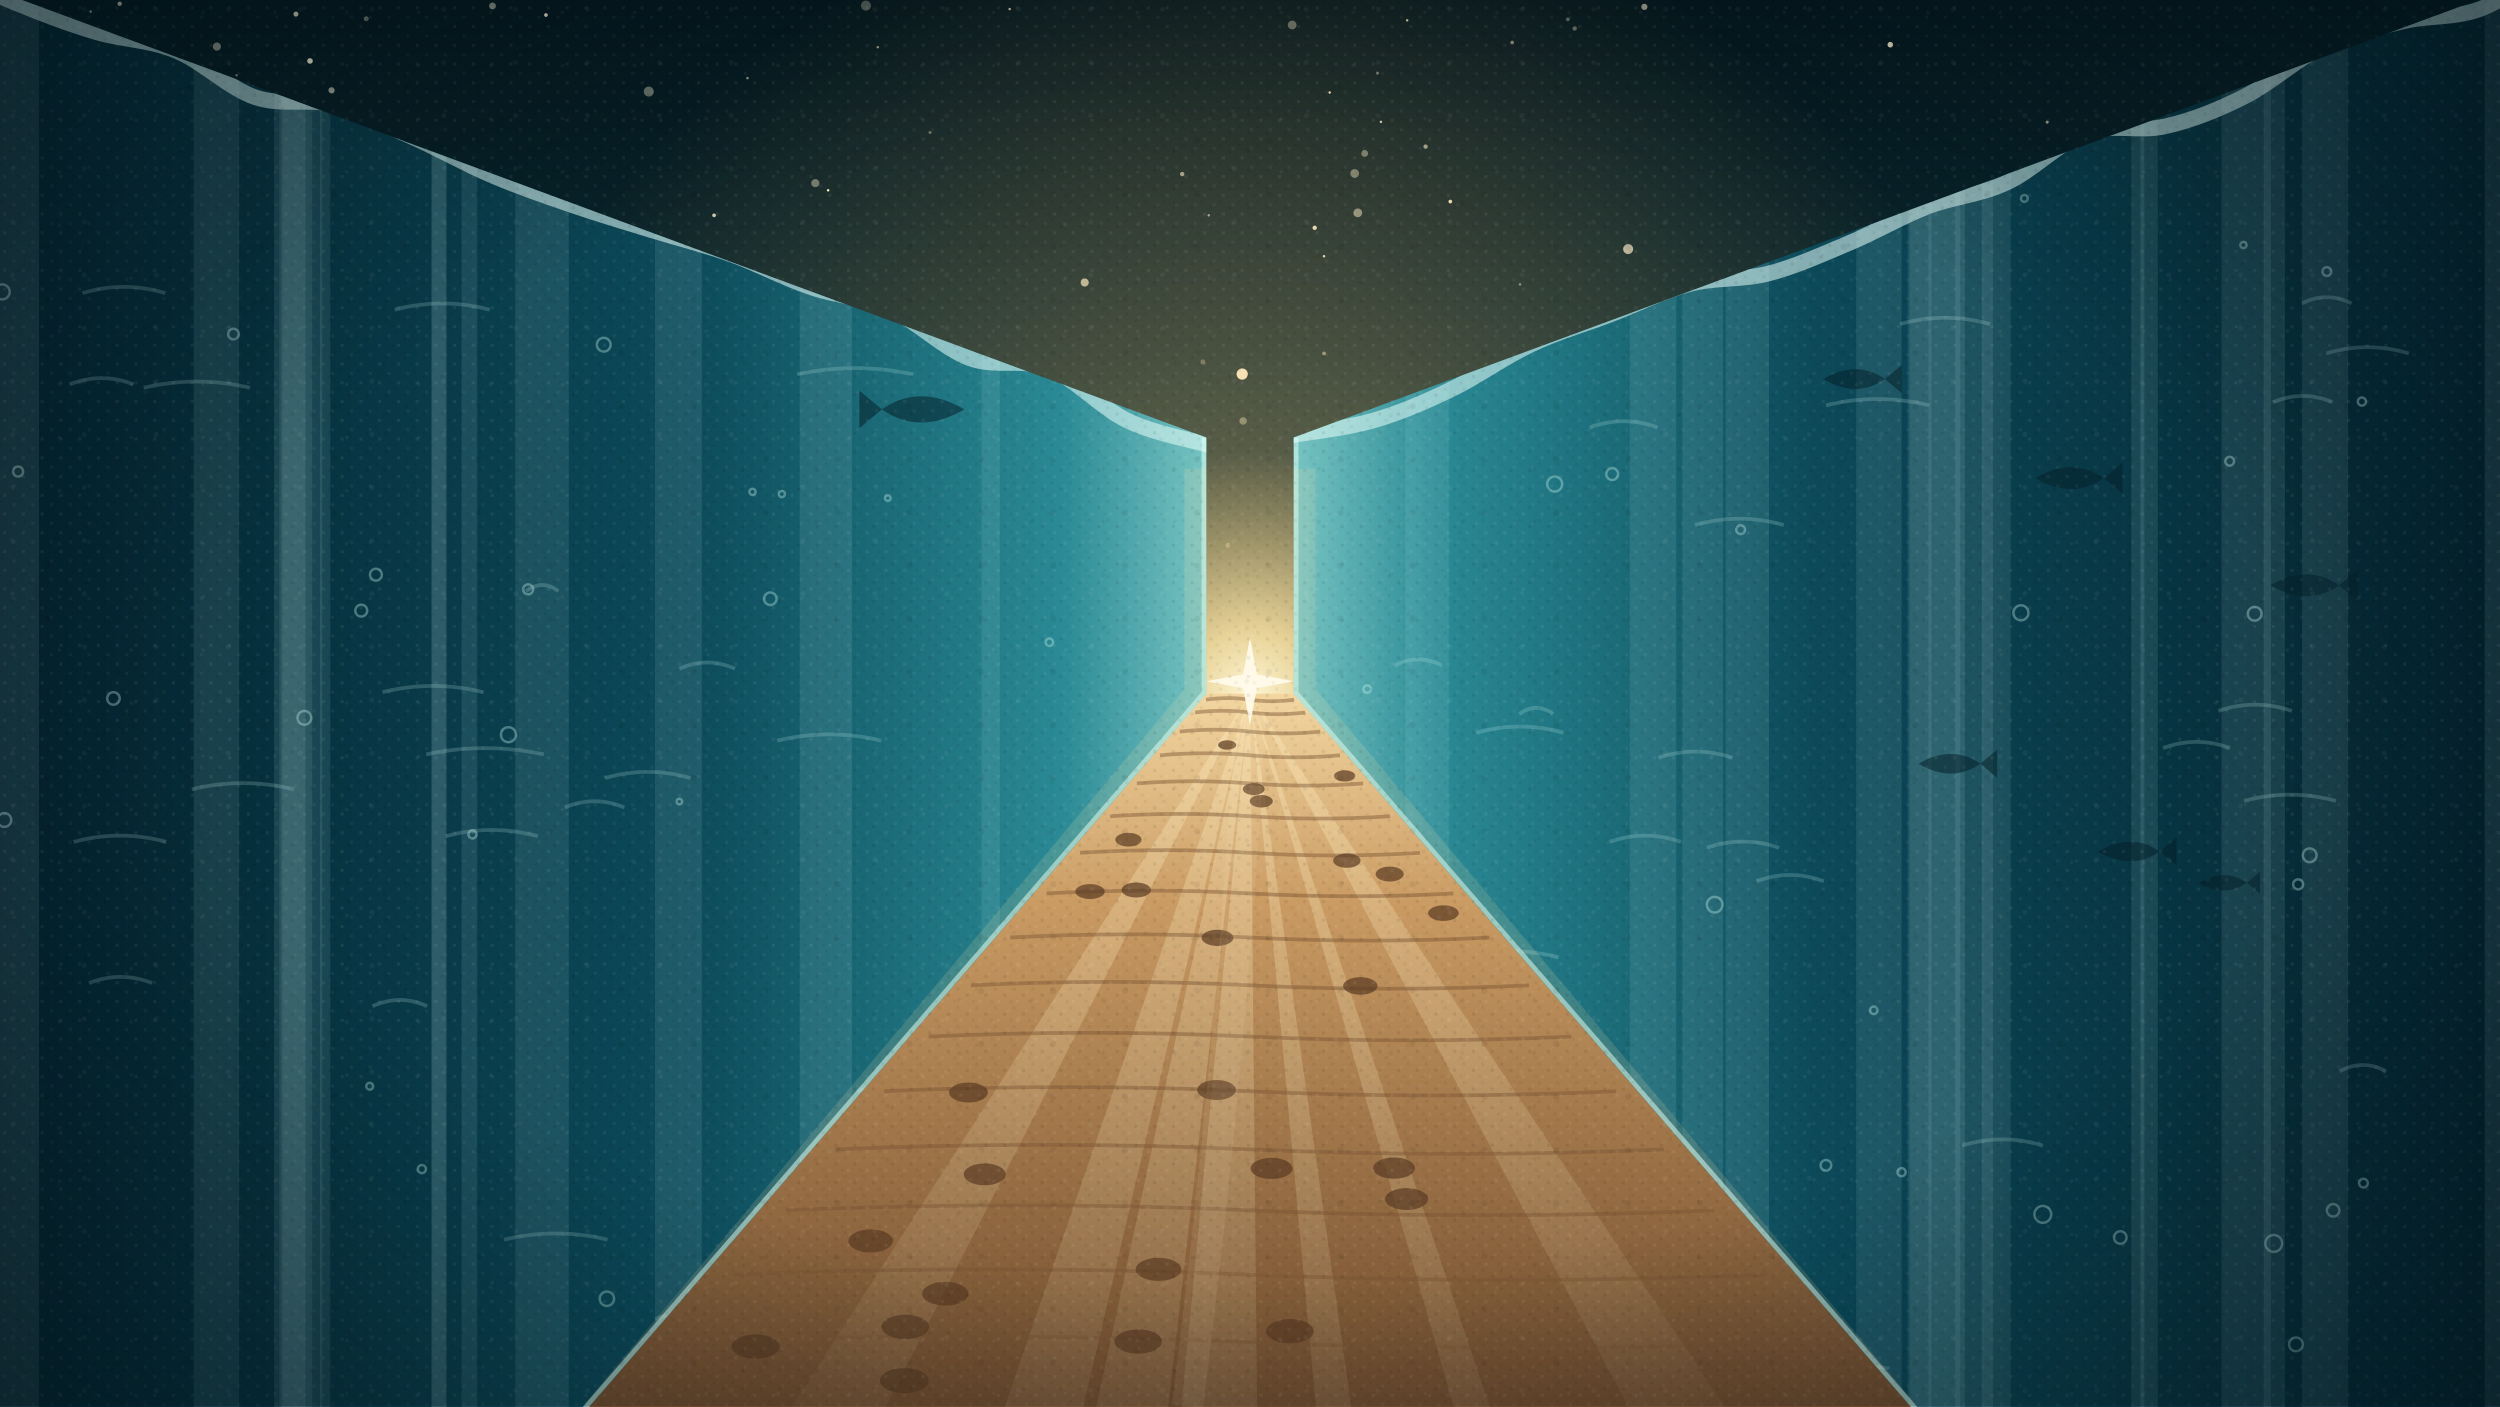
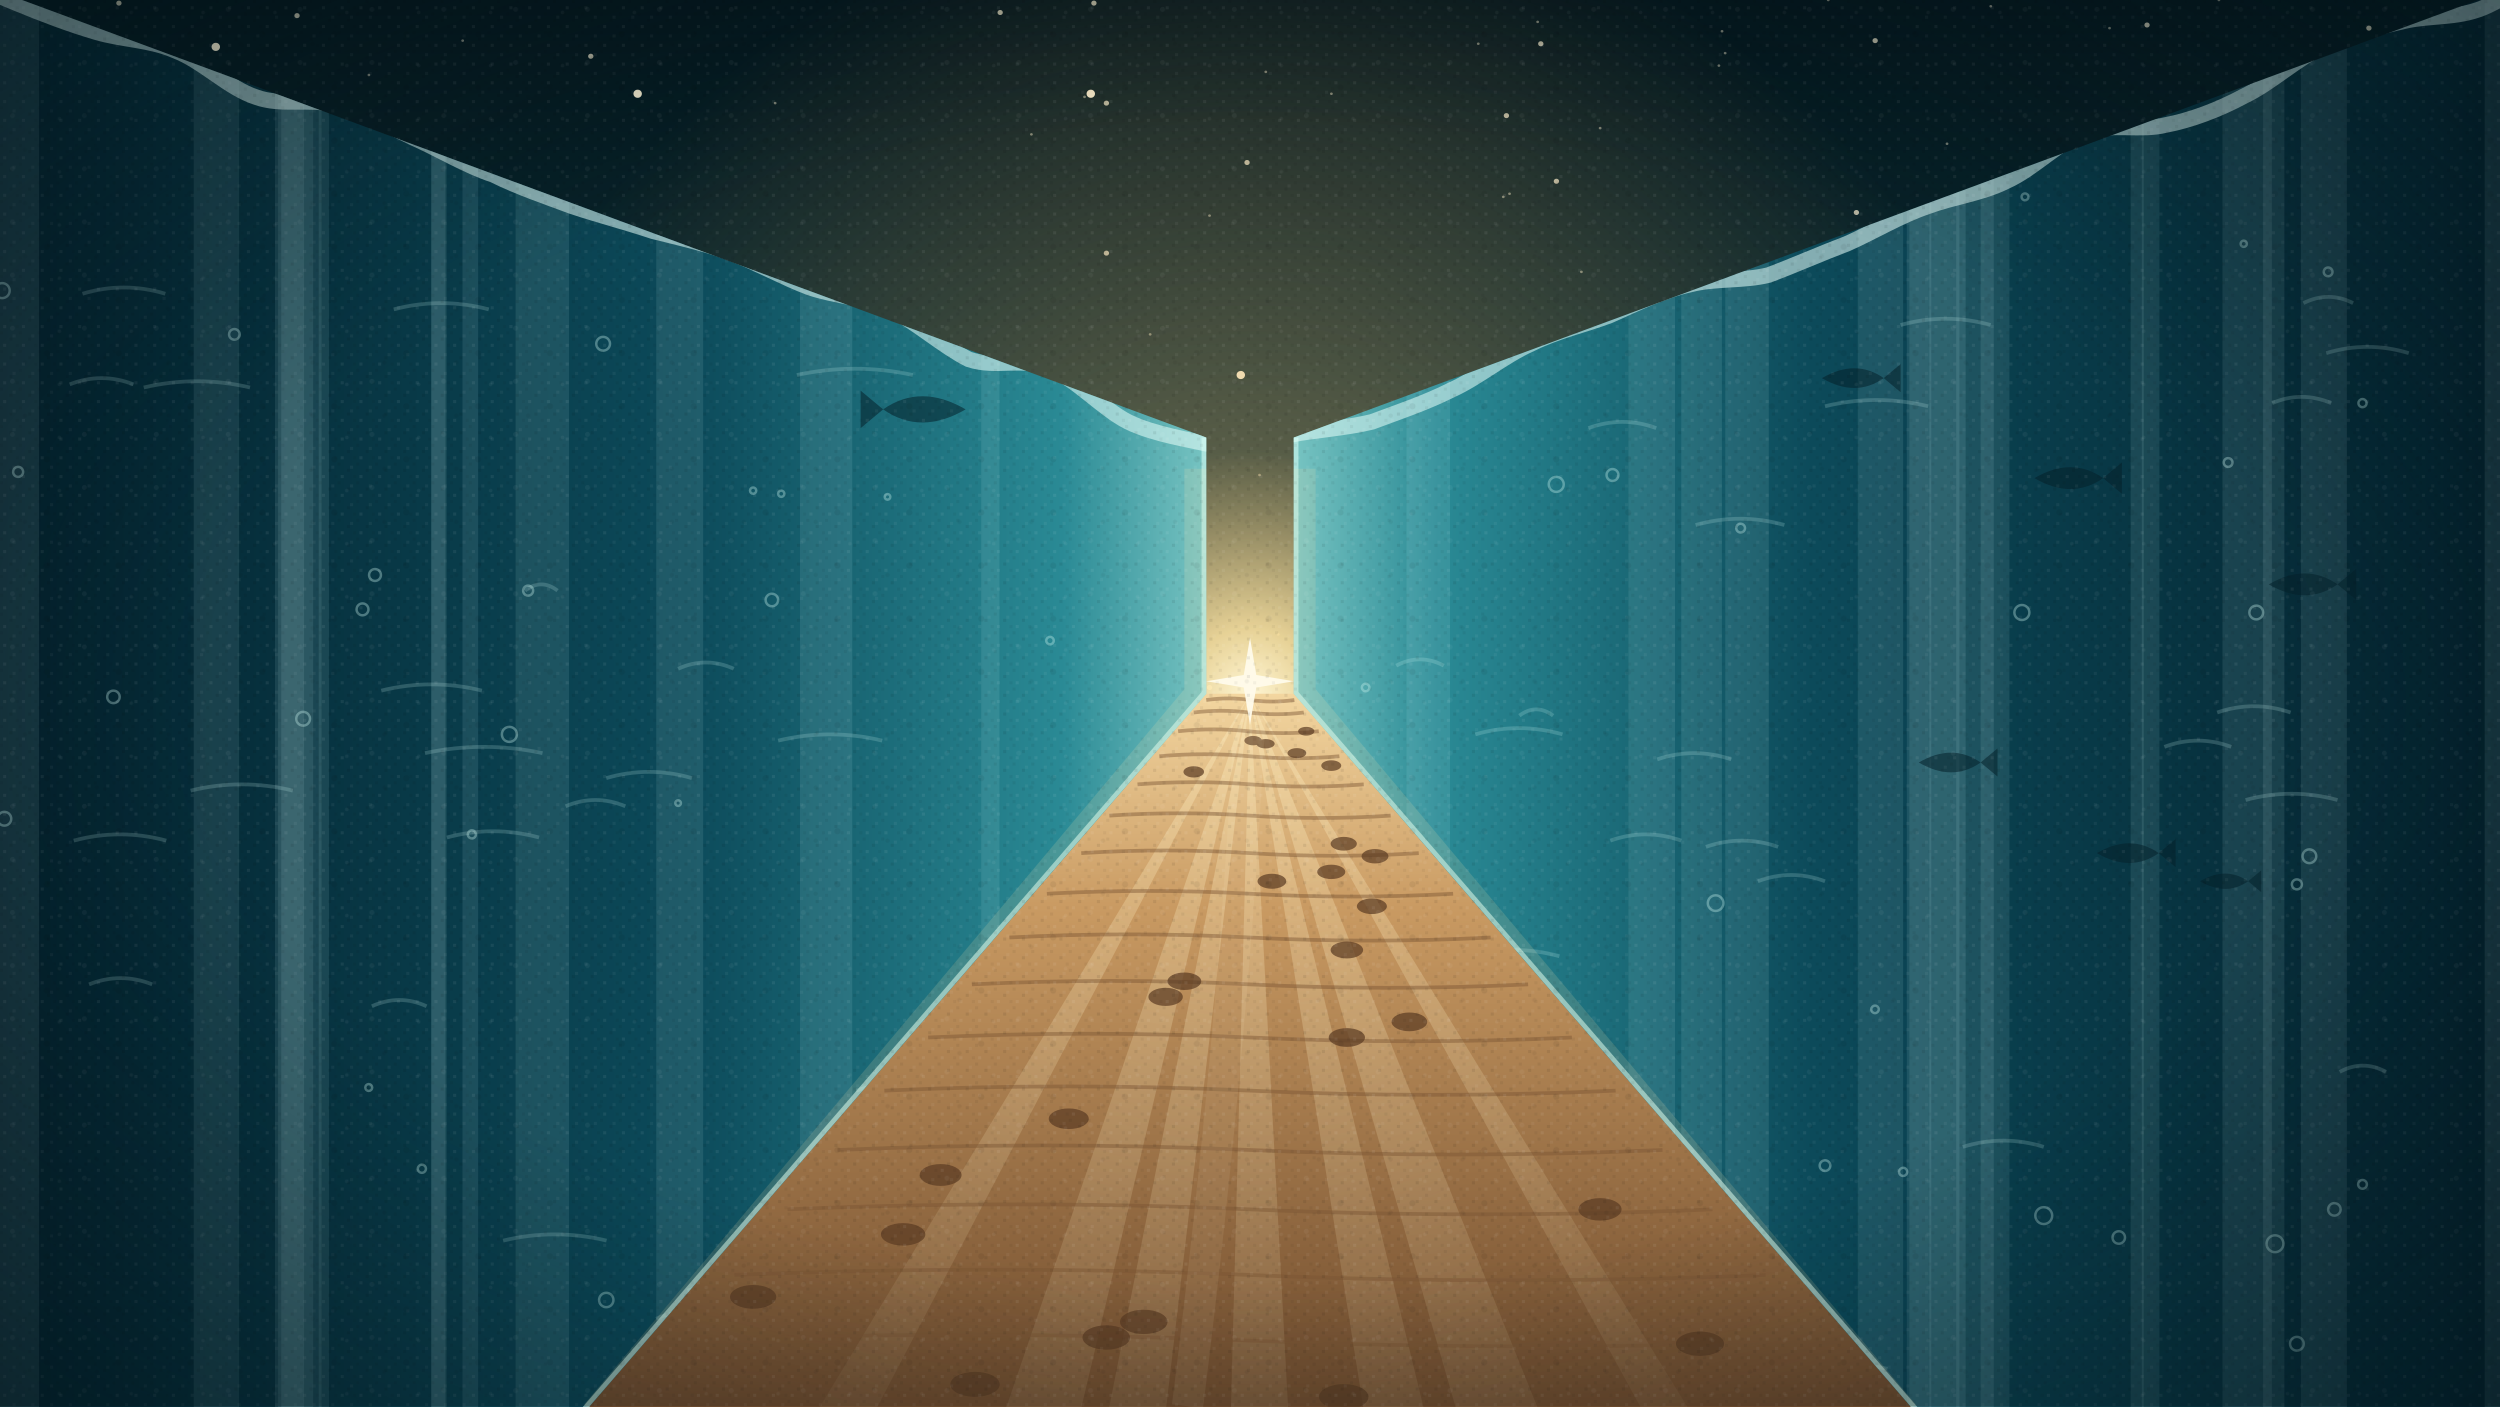
<svg xmlns="http://www.w3.org/2000/svg" viewBox="0 0 800 450" role="img">
  <defs>
    <linearGradient id="pt0" x1="0" y1="0" x2="0" y2="1">
      <stop offset="0" stop-color="#04161c" />
      <stop offset="0.5" stop-color="#0e3a42" />
      <stop offset="1" stop-color="#2d6a6a" />
    </linearGradient>
    <radialGradient id="pt1" gradientUnits="userSpaceOnUse" cx="400" cy="222" r="260">
      <stop offset="0" stop-color="#fff6d4" stop-opacity="1" />
      <stop offset="0.08" stop-color="#ffe3a0" stop-opacity="0.9" />
      <stop offset="0.3" stop-color="#e6b66a" stop-opacity="0.35" />
      <stop offset="1" stop-color="#e6b66a" stop-opacity="0" />
    </radialGradient>
    <linearGradient id="pt2" gradientUnits="userSpaceOnUse" x1="0" y1="222" x2="0" y2="450">
      <stop offset="0" stop-color="#f3d6a0" />
      <stop offset="0.3" stop-color="#c99a62" />
      <stop offset="1" stop-color="#6e4a2c" />
    </linearGradient>
    <radialGradient id="pt3" gradientUnits="userSpaceOnUse" cx="400" cy="222" r="300">
      <stop offset="0" stop-color="#fff1c4" stop-opacity="0.35" />
      <stop offset="1" stop-color="#fff1c4" stop-opacity="0" />
    </radialGradient>
    <linearGradient id="pt4" gradientUnits="userSpaceOnUse" x1="0" y1="0" x2="400" y2="0">
      <stop offset="0" stop-color="#03202b" />
      <stop offset="0.55" stop-color="#0c4a5a" />
      <stop offset="0.85" stop-color="#2a8a95" />
      <stop offset="1" stop-color="#8fd6d0" />
    </linearGradient>
    <clipPath id="pt5">
      <path d="M-20 -10L386 140L386 222L180 460L-20 460Z" />
    </clipPath>
    <radialGradient id="pt6" cx="0.5" cy="0.5" r="0.75">
      <stop offset="0.55" stop-color="#03141a" stop-opacity="0" />
      <stop offset="1" stop-color="#03141a" stop-opacity="0.55" />
    </radialGradient>
    <pattern id="pt-gr1" width="6" height="6" patternUnits="userSpaceOnUse">
      <rect x="1" y="2" width="1" height="1" fill="#fff" opacity=".06" />
      <rect x="4" y="5" width="1" height="1" fill="#fff" opacity=".045" />
      <rect x="3" y="0" width="1" height="1" fill="#000" opacity=".07" />
      <rect x="0" y="4" width="1" height="1" fill="#000" opacity=".05" />
      <rect x="5" y="2" width="1" height="1" fill="#000" opacity=".04" />
    </pattern>
    <pattern id="pt-gr2" width="23" height="17" patternUnits="userSpaceOnUse">
      <circle cx="4" cy="3" r=".8" fill="#fff" opacity=".05" />
      <circle cx="15" cy="11" r="1" fill="#000" opacity=".06" />
      <circle cx="19" cy="4" r=".6" fill="#fff" opacity=".05" />
      <circle cx="8" cy="14" r=".7" fill="#000" opacity=".05" />
    </pattern>
  </defs>
  <rect width="800" height="450" fill="url(#pt0)" />
-   <g fill="#fff4d6">
-     <circle cx="0.4" cy="1.2" r="0.5" opacity="0.6" />
-     <circle cx="285.2" cy="180.9" r="0.6" opacity="0.3" />
-     <circle cx="314.9" cy="129.4" r="0.5" opacity="0.5" />
-     <circle cx="249.4" cy="201.8" r="0.6" opacity="0.4" />
-     <circle cx="373.3" cy="187.8" r="1.4" opacity="0.7" />
-     <circle cx="114.1" cy="110.1" r="0.9" opacity="0.8" />
-     <circle cx="423.7" cy="82" r="0.4" opacity="0.9" />
-     <circle cx="17.8" cy="105.3" r="0.4" opacity="0.5" />
-     <circle cx="55.5" cy="200.4" r="0.5" opacity="0.8" />
-     <circle cx="347.1" cy="90.4" r="1.3" opacity="0.7" />
-     <circle cx="604.9" cy="14.3" r="0.9" opacity="0.9" />
-     <circle cx="125.6" cy="127.6" r="0.9" opacity="0.8" />
-     <circle cx="147.1" cy="154.2" r="0.7" opacity="0.4" />
-     <circle cx="106.1" cy="28.9" r="1" opacity="0.6" />
-     <circle cx="434.5" cy="68.1" r="1.4" opacity="0.5" />
-     <circle cx="265" cy="60.9" r="0.4" opacity="1" />
-     <circle cx="397.5" cy="119.7" r="1.8" opacity="1" />
-     <circle cx="321.7" cy="192.7" r="0.7" opacity="0.4" />
-     <circle cx="179.9" cy="129.7" r="0.5" opacity="0.3" />
-     <circle cx="483.9" cy="13.6" r="0.6" opacity="0.5" />
-     <circle cx="620.4" cy="93.6" r="1" opacity="0.6" />
-     <circle cx="696.8" cy="203.8" r="0.4" opacity="0.6" />
-     <circle cx="221.6" cy="119.3" r="0.8" opacity="0.4" />
-     <circle cx="291.5" cy="145.9" r="1.2" opacity="1" />
-     <circle cx="440.3" cy="147" r="0.4" opacity="0.7" />
-     <circle cx="239.2" cy="25" r="0.4" opacity="0.6" />
-     <circle cx="85.1" cy="154.1" r="0.5" opacity="0.7" />
-     <circle cx="521" cy="79.7" r="1.6" opacity="0.7" />
-     <circle cx="797.3" cy="37" r="0.4" opacity="1" />
-     <circle cx="747.8" cy="120.6" r="0.6" opacity="0.9" />
-     <circle cx="244.7" cy="114.4" r="0.5" opacity="0.6" />
-     <circle cx="308.3" cy="141.5" r="1.4" opacity="1" />
-     <circle cx="94.7" cy="4.5" r="0.8" opacity="0.8" />
-     <circle cx="1.7" cy="0.7" r="1.1" opacity="0.3" />
-     <circle cx="2" cy="1.2" r="1.2" opacity="0.5" />
-     <circle cx="228.5" cy="68.9" r="0.6" opacity="0.8" />
-     <circle cx="256.8" cy="105.2" r="0.8" opacity="0.8" />
-     <circle cx="104.1" cy="73.1" r="0.5" opacity="0.7" />
-     <circle cx="597.6" cy="179.1" r="1.2" opacity="0.4" />
-     <circle cx="157.6" cy="1.9" r="1.1" opacity="0.5" />
-     <circle cx="22.3" cy="170.8" r="0.4" opacity="0.9" />
-     <circle cx="518.6" cy="156.2" r="0.5" opacity="0.5" />
-     <circle cx="143.8" cy="76.6" r="1" opacity="0.3" />
-     <circle cx="523.3" cy="173.5" r="0.4" opacity="0.4" />
-     <circle cx="38.3" cy="1.2" r="0.7" opacity="0.7" />
-     <circle cx="660.4" cy="141.2" r="0.5" opacity="0.9" />
-     <circle cx="655.1" cy="39.1" r="0.5" opacity="0.6" />
-     <circle cx="280.9" cy="15.1" r="0.4" opacity="0.6" />
-     <circle cx="617.4" cy="167.6" r="0.5" opacity="0.5" />
-     <circle cx="722.1" cy="203.6" r="0.6" opacity="0.7" />
-     <circle cx="29" cy="3.7" r="0.4" opacity="0.6" />
-     <circle cx="384.9" cy="115.8" r="0.8" opacity="0.3" />
-     <circle cx="195.3" cy="95.6" r="1.5" opacity="0.7" />
-     <circle cx="323.1" cy="2.9" r="0.4" opacity="0.8" />
-     <circle cx="65.4" cy="161" r="0.8" opacity="0.5" />
-     <circle cx="260.9" cy="58.6" r="1.3" opacity="0.4" />
-     <circle cx="665.6" cy="130.9" r="1.4" opacity="0.9" />
-     <circle cx="2.6" cy="45.4" r="0.6" opacity="0.9" />
-     <circle cx="423.7" cy="113.1" r="0.6" opacity="0.5" />
-     <circle cx="159.9" cy="57.6" r="0.8" opacity="0.6" />
-     <circle cx="376.6" cy="198.6" r="1.2" opacity="0.6" />
-     <circle cx="393" cy="174.5" r="0.8" opacity="0.4" />
-     <circle cx="413.5" cy="8" r="1.4" opacity="0.4" />
-     <circle cx="705.9" cy="140.5" r="1.1" opacity="0.6" />
-     <circle cx="487.4" cy="209.9" r="0.4" opacity="0.5" />
-     <circle cx="193.2" cy="206.3" r="1.1" opacity="0.5" />
-     <circle cx="631.5" cy="103.6" r="0.7" opacity="0.3" />
-     <circle cx="526.2" cy="2.2" r="1" opacity="0.6" />
-     <circle cx="783.1" cy="31.7" r="0.6" opacity="1" />
-     <circle cx="503.9" cy="9.1" r="0.7" opacity="0.4" />
-     <circle cx="436.7" cy="49.1" r="1.1" opacity="0.4" />
-     <circle cx="139.2" cy="182.8" r="0.4" opacity="0.9" />
-     <circle cx="466.8" cy="193.4" r="0.6" opacity="0.5" />
-     <circle cx="791" cy="34" r="0.4" opacity="0.6" />
-     <circle cx="268.4" cy="161.2" r="0.8" opacity="0.9" />
-     <circle cx="99.2" cy="19.5" r="0.9" opacity="0.9" />
-     <circle cx="386.8" cy="68.9" r="0.4" opacity="0.6" />
-     <circle cx="207.6" cy="29.3" r="1.6" opacity="0.4" />
-     <circle cx="610" cy="94.6" r="0.7" opacity="0.8" />
-     <circle cx="501.7" cy="6.2" r="0.6" opacity="0.4" />
-     <circle cx="425.5" cy="29.6" r="0.4" opacity="0.9" />
-     <circle cx="78.1" cy="153.1" r="1.2" opacity="0.9" />
-     <circle cx="456.2" cy="46.9" r="0.7" opacity="0.6" />
-     <circle cx="297.6" cy="42.4" r="0.5" opacity="0.4" />
-     <circle cx="69.4" cy="14.9" r="1.3" opacity="0.5" />
-     <circle cx="135.2" cy="70.3" r="0.9" opacity="0.5" />
-     <circle cx="440.8" cy="23.4" r="0.5" opacity="0.4" />
-     <circle cx="80.9" cy="27.7" r="0.4" opacity="0.9" />
-     <circle cx="117.2" cy="6" r="0.8" opacity="0.4" />
-     <circle cx="378.3" cy="55.7" r="0.7" opacity="0.6" />
-     <circle cx="51.4" cy="128.7" r="0.6" opacity="0.8" />
-     <circle cx="99.4" cy="67.4" r="0.8" opacity="0.9" />
-     <circle cx="476.7" cy="153.4" r="0.9" opacity="0.6" />
-     <circle cx="450.3" cy="6.5" r="0.4" opacity="0.8" />
-     <circle cx="747.4" cy="53.8" r="0.8" opacity="0.7" />
-     <circle cx="277.1" cy="1.8" r="1.6" opacity="0.3" />
-     <circle cx="433.5" cy="55.5" r="1.4" opacity="0.4" />
-     <circle cx="748.5" cy="212.6" r="0.7" opacity="0.9" />
-     <circle cx="397.8" cy="134.7" r="1.2" opacity="0.4" />
-     <circle cx="174.7" cy="4.8" r="0.6" opacity="0.9" />
-     <circle cx="490.6" cy="122.8" r="0.6" opacity="0.9" />
-     <circle cx="97.3" cy="58.9" r="1.4" opacity="0.6" />
-     <circle cx="497.3" cy="189.4" r="1.1" opacity="0.8" />
-     <circle cx="75.7" cy="24.1" r="0.4" opacity="0.5" />
-     <circle cx="751.7" cy="125.5" r="0.5" opacity="0.3" />
-     <circle cx="486.4" cy="91" r="0.4" opacity="0.5" />
-     <circle cx="420.7" cy="72.9" r="0.7" opacity="0.9" />
-     <circle cx="441.9" cy="39" r="0.4" opacity="0.8" />
-     <circle cx="464.1" cy="64.5" r="0.6" opacity="0.9" />
-     <circle cx="768.7" cy="89.6" r="0.4" opacity="0.5" />
-   </g>
+   <path d="M0 1h.1M551 10h.1M752 76h.1M8 188h.1M473 14h.1M55 200h.1M508 113h.1M403 152h.1M148 13h.1M722 145h.1M774 24h.1M330 43h.1M110 47h.1M302 181h.1M481 63h.1M664 48h.1M440 147h.1M512 41h.1M28 55h.1M797 37h.1M304 161h.1M550 21h.1M585 0h.1M637 2h.1M498 188h.1M499 181h.1M22 171h.1M248 33h.1M674 87h.1M675 9h.1M145 81h.1M118 24h.1M617 168h.1M368 107h.1M506 87h.1M483 62h.1M756 138h.1M625 66h.1M311 165h.1M710 0h.1M211 130h.1M552 17h.1M631 180h.1M487 210h.1M779 33h.1M783 32h.1M773 115h.1M492 7h.1M409 203h.1M701 212h.1M467 193h.1M251 217h.1M675 50h.1M387 69h.1M62 21h.1M426 30h.1M682 196h.1M623 46h.1M247 154h.1M347 31h.1M405 23h.1M182 158h.1" stroke="#fff4d6" stroke-width="0.8" stroke-linecap="round" opacity="0.45" />
+   <path d="M399 52h.1M350 1h.1M493 14h.1M301 153h.1M594 68h.1M542 149h.1M147 154h.1M651 83h.1M320 4h.1M770 61h.1M620 94h.1M136 98h.1M387 220h.1M785 200h.1M95 5h.1M257 105h.1M600 13h.1M27 107h.1M742 120h.1M38 1h.1M415 168h.1M138 194h.1M220 191h.1M140 54h.1M529 158h.1M307 138h.1M377 199h.1M354 81h.1M581 179h.1M482 37h.1M30 154h.1M41 79h.1M142 116h.1M354 33h.1M758 9h.1M498 58h.1M687 8h.1M189 18h.1" stroke="#fff4d6" stroke-width="1.6" stroke-linecap="round" opacity="0.7" />
+   <path d="M373 188h.1M397 120h.1M597 213h.1M584 141h.1M349 30h.1M206 86h.1M195 96h.1M666 131h.1M204 30h.1M69 15h.1" stroke="#fff4d6" stroke-width="2.6" stroke-linecap="round" opacity="0.95" />
  <circle cx="400" cy="222" r="260" fill="url(#pt1)" />
  <path d="M386 222L414 222L620 460L180 460Z" fill="url(#pt2)" />
-   <path d="M400 222L566.3 471.7L540.6 487ZM400 222L495.6 506.3L482.4 510.4ZM400 222L442.2 519L427.6 520.7ZM400 222L403 522L371.3 520.6ZM400 222L365.8 520L336.8 515.3ZM400 222L331.7 514.1L302.4 505.7ZM400 222L263.5 489.1L237.9 474.4Z" fill="url(#pt3)" />
-   <path d="M385.9 223.9q7.1 -1 14.1 0t14.1 0M382.4 228q8.8 -1.1 17.6 0t17.6 0M377.5 234.1q11.3 -1.2 22.5 0t22.5 0M371.2 241.7q14.4 -1.3 28.8 0t28.8 0M363.8 250.7q18.1 -1.4 36.2 0t36.2 0M355.2 261.2q22.4 -1.5 44.8 0t44.8 0M345.6 272.9q27.2 -1.7 54.4 0t54.4 0M334.9 285.9q32.5 -1.8 65.1 0t65.1 0M323.3 300q38.4 -2 76.7 0t76.7 0M310.7 315.3q44.6 -2.2 89.3 0t89.3 0M297.2 331.7q51.4 -2.4 102.8 0t102.8 0M282.9 349.2q58.6 -2.7 117.1 0t117.1 0M267.6 367.8q66.2 -2.9 132.4 0t132.4 0M251.5 387.3q74.2 -3.2 148.5 0t148.5 0M234.6 407.9q82.7 -3.4 165.4 0t165.4 0M216.9 429.5q91.5 -3.7 183.1 0t183.1 0" stroke="#7a5432" stroke-width="1.2" fill="none" opacity=".45" />
+   <path d="M400 222L557 478L544 485ZM400 222L512 500L483 510ZM400 222L471 514L447 518ZM400 222L416 522L392 522ZM400 222L365 520L342 516ZM400 222L331 514L303 506ZM400 222L261 488L245 479Z" fill="url(#pt3)" />
+   <path d="M386 224q7.1 -1 14.1 0t14.1 0M382 228q8.8 -1.1 17.6 0t17.6 0M377 234q11.3 -1.2 22.5 0t22.5 0M371 242q14.4 -1.3 28.8 0t28.8 0M364 251q18.1 -1.4 36.2 0t36.2 0M355 261q22.4 -1.5 45 0t45 0M346 273q27.2 -1.7 54 0t54 0M335 286q32.5 -1.8 65 0t65 0M323 300q38.4 -2 77 0t77 0M311 315q45 -2.2 89 0t89 0M297 332q51 -2.4 103 0t103 0M283 349q59 -2.7 117 0t117 0M268 368q66 -2.9 132 0t132 0M252 387q74 -3.2 148 0t148 0M235 408q83 -3.4 165 0t165 0M217 429q92 -3.7 183 0t183 0" stroke="#7a5432" stroke-width="1.2" fill="none" opacity=".45" />
  <g fill="#5a3a22" opacity=".7">
-     <ellipse cx="363.6" cy="284.8" rx="4.7" ry="2.4" />
-     <ellipse cx="289.7" cy="424.6" rx="7.6" ry="3.9" />
-     <ellipse cx="450.1" cy="383.7" rx="6.9" ry="3.5" />
-     <ellipse cx="370.7" cy="406.2" rx="7.3" ry="3.7" />
-     <ellipse cx="392.7" cy="238.4" rx="2.9" ry="1.5" />
-     <ellipse cx="241.8" cy="430.9" rx="7.7" ry="3.9" />
-     <ellipse cx="401.2" cy="252.5" rx="3.5" ry="1.9" />
-     <ellipse cx="289.4" cy="441.8" rx="7.8" ry="4" />
-     <ellipse cx="403.6" cy="256.4" rx="3.7" ry="2" />
-     <ellipse cx="364.2" cy="429.3" rx="7.6" ry="3.9" />
-     <ellipse cx="315.1" cy="375.8" rx="6.7" ry="3.5" />
-     <ellipse cx="435.3" cy="315.5" rx="5.5" ry="2.8" />
-     <ellipse cx="461.9" cy="292.2" rx="4.9" ry="2.5" />
-     <ellipse cx="302.5" cy="414" rx="7.4" ry="3.8" />
-     <ellipse cx="278.6" cy="397.1" rx="7.1" ry="3.7" />
-     <ellipse cx="444.7" cy="279.7" rx="4.5" ry="2.4" />
-     <ellipse cx="361.1" cy="268.7" rx="4.2" ry="2.2" />
-     <ellipse cx="412.8" cy="426" rx="7.6" ry="3.9" />
-     <ellipse cx="406.9" cy="373.9" rx="6.7" ry="3.4" />
-     <ellipse cx="431" cy="275.4" rx="4.4" ry="2.3" />
-     <ellipse cx="446.1" cy="373.8" rx="6.7" ry="3.4" />
-     <ellipse cx="389.3" cy="348.8" rx="6.2" ry="3.2" />
-     <ellipse cx="389.6" cy="300.1" rx="5.1" ry="2.6" />
-     <ellipse cx="309.9" cy="349.6" rx="6.2" ry="3.2" />
-     <ellipse cx="430.3" cy="248.3" rx="3.4" ry="1.8" />
-     <ellipse cx="348.8" cy="285.3" rx="4.7" ry="2.4" />
+     <ellipse cx="301" cy="376" rx="6.7" ry="3.5" />
+     <ellipse cx="439" cy="290" rx="4.8" ry="2.5" />
+     <ellipse cx="440" cy="274" rx="4.3" ry="2.3" />
+     <ellipse cx="451" cy="327" rx="5.7" ry="3" />
+     <ellipse cx="366" cy="423" rx="7.6" ry="3.9" />
+     <ellipse cx="407" cy="282" rx="4.6" ry="2.4" />
+     <ellipse cx="405" cy="238" rx="2.9" ry="1.5" />
+     <ellipse cx="415" cy="241" rx="3" ry="1.6" />
+     <ellipse cx="354" cy="428" rx="7.6" ry="3.9" />
+     <ellipse cx="426" cy="279" rx="4.5" ry="2.3" />
+     <ellipse cx="373" cy="319" rx="5.5" ry="2.9" />
+     <ellipse cx="418" cy="234" rx="2.6" ry="1.4" />
+     <ellipse cx="241" cy="415" rx="7.4" ry="3.8" />
+     <ellipse cx="379" cy="314" rx="5.4" ry="2.8" />
+     <ellipse cx="512" cy="387" rx="6.9" ry="3.6" />
+     <ellipse cx="426" cy="245" rx="3.2" ry="1.7" />
+     <ellipse cx="312" cy="443" rx="7.9" ry="4" />
+     <ellipse cx="544" cy="430" rx="7.7" ry="3.9" />
+     <ellipse cx="431" cy="304" rx="5.2" ry="2.7" />
+     <ellipse cx="430" cy="447" rx="7.9" ry="4.1" />
+     <ellipse cx="382" cy="247" rx="3.3" ry="1.8" />
+     <ellipse cx="401" cy="237" rx="2.8" ry="1.5" />
+     <ellipse cx="430" cy="270" rx="4.2" ry="2.2" />
+     <ellipse cx="431" cy="332" rx="5.8" ry="3" />
+     <ellipse cx="342" cy="358" rx="6.4" ry="3.3" />
+     <ellipse cx="289" cy="395" rx="7.1" ry="3.6" />
  </g>
  <path d="M380 450Q395 330 400 228" stroke="#fff3cf" stroke-width="10" opacity=".08" fill="none" />
  <g clip-path="url(#pt5)">
    <path d="M-20 -10L386 140L386 222L180 460L-20 460Z" fill="url(#pt4)" />
    <g fill="#cff7f0">
      <rect x="0" y="-2.6" width="12.5" height="460" opacity="0.1" />
-       <rect x="111.4" y="38.6" width="12.6" height="460" opacity="0" />
-       <rect x="89.4" y="30.4" width="8.3" height="460" opacity="0.1" />
-       <rect x="255.9" y="91.9" width="16.7" height="460" opacity="0.1" />
-       <rect x="58.8" y="19.1" width="4.8" height="460" opacity="0" />
-       <rect x="246.4" y="88.4" width="7.7" height="460" opacity="0" />
-       <rect x="348.5" y="126.1" width="7.3" height="460" opacity="0" />
-       <rect x="164.9" y="58.3" width="17.1" height="460" opacity="0.1" />
-       <rect x="87.7" y="29.8" width="12.2" height="460" opacity="0.1" />
-       <rect x="102.4" y="35.2" width="3.3" height="460" opacity="0.1" />
-       <rect x="209.6" y="74.8" width="15" height="460" opacity="0.1" />
-       <rect x="90.2" y="30.7" width="12.9" height="460" opacity="0.1" />
+       <rect x="111" y="38.6" width="12.6" height="460" opacity="0" />
+       <rect x="89" y="30.4" width="8.3" height="460" opacity="0.1" />
+       <rect x="256" y="92" width="16.7" height="460" opacity="0.1" />
+       <rect x="59" y="19.1" width="4.8" height="460" opacity="0" />
+       <rect x="246" y="88" width="7.7" height="460" opacity="0" />
+       <rect x="348" y="126" width="7.3" height="460" opacity="0" />
+       <rect x="165" y="58" width="17.1" height="460" opacity="0.1" />
+       <rect x="88" y="29.8" width="12.2" height="460" opacity="0.1" />
+       <rect x="102" y="35.2" width="3.3" height="460" opacity="0.1" />
+       <rect x="210" y="75" width="15" height="460" opacity="0.1" />
+       <rect x="90" y="30.7" width="12.9" height="460" opacity="0.1" />
      <rect x="62" y="20.3" width="14.5" height="460" opacity="0.1" />
-       <rect x="314.1" y="113.5" width="5.8" height="460" opacity="0.1" />
-       <rect x="233.1" y="83.5" width="14.3" height="460" opacity="0" />
-       <rect x="138.1" y="48.4" width="4.5" height="460" opacity="0.1" />
-       <rect x="138.1" y="48.4" width="4.9" height="460" opacity="0.1" />
-       <rect x="147.7" y="52" width="5" height="460" opacity="0.1" />
-     </g>
-     <path d="M294.6 373q11.5 -4 23 0M180.7 258.4q9.5 -4 19.1 0M193.6 249q13.7 -4 27.4 0M220.2 413.3q12 -4 24.1 0M122.4 221.5q16.1 -4 32.2 0M136.4 241.4q18.8 -4 37.6 0M142.6 267.6q14.7 -4 29.5 0M119.2 322q8.8 -4 17.5 0M298.8 380.4q7.1 -4 14.2 0M231.9 71.7q11.6 -4 23.3 0M126.3 99.1q15.2 -4 30.4 0M232 438.9q11.6 -4 23.3 0M61.4 252.6q16.3 -4 32.7 0M209.6 422.2q8.4 -4 16.9 0M22.3 123q10.2 -4 20.4 0M28.5 314.6q10.1 -4 20.2 0M161.3 396.7q16.5 -4 33.1 0M317.6 44.8q7.5 -4 15 0M248.7 237q16.7 -4 33.3 0M274.3 349.2q11.8 -4 23.6 0M46 124.1q17 -4 34 0M23.6 269.4q14.8 -4 29.6 0M168.3 189.2q5.2 -4 10.4 0M26.4 93.8q13.2 -4 26.5 0M255.1 119.8q18.6 -4 37.1 0M217.4 214q8.9 -4 17.8 0" stroke="#d8fff8" stroke-width="1.2" fill="none" opacity=".18" />
+       <rect x="314" y="113" width="5.8" height="460" opacity="0.1" />
+       <rect x="233" y="83" width="14.3" height="460" opacity="0" />
+       <rect x="138" y="48" width="4.5" height="460" opacity="0.1" />
+       <rect x="138" y="48" width="4.9" height="460" opacity="0.1" />
+       <rect x="148" y="52" width="5" height="460" opacity="0.1" />
+     </g>
+     <path d="M295 373q11.5 -4 23 0M181 258q9.5 -4 19.1 0M194 249q13.7 -4 27.4 0M220 413q12 -4 24.1 0M122 221q16.1 -4 32.2 0M136 241q18.8 -4 37.6 0M143 268q14.7 -4 29.5 0M119 322q8.8 -4 17.5 0M299 380q7.1 -4 14.2 0M232 72q11.6 -4 23.3 0M126 99q15.2 -4 30.4 0M232 439q11.6 -4 23.3 0M61 253q16.3 -4 32.7 0M210 422q8.4 -4 16.9 0M22.3 123q10.2 -4 20.4 0M28.5 315q10.1 -4 20.2 0M161 397q16.5 -4 33.1 0M318 45q7.5 -4 15 0M249 237q16.7 -4 33.3 0M274 349q11.8 -4 23.6 0M46 124q17 -4 34 0M23.6 269q14.8 -4 29.6 0M168 189q5.2 -4 10.4 0M26.4 94q13.2 -4 26.5 0M255 120q18.6 -4 37.1 0M217 214q8.9 -4 17.8 0" stroke="#d8fff8" stroke-width="1.2" fill="none" opacity=".18" />
    <g fill="#04202a" opacity=".55">
-       <path transform="translate(296.6 131) scale(1.2)" d="M-12 0Q-2 -7 10 0Q-2 7-12 0ZM-12 0L-18 -5V5Z" />
+       <path transform="translate(297 131) scale(1.2)" d="M-12 0Q-2 -7 10 0Q-2 7-12 0ZM-12 0L-18 -5V5Z" />
    </g>
    <g fill="none" stroke="#cdf6f0" stroke-width=".8" opacity=".35">
-       <circle cx="379.5" cy="286.6" r="1.1" />
-       <circle cx="240.8" cy="157.4" r="1" />
-       <circle cx="5.8" cy="150.9" r="1.6" />
-       <circle cx="359.7" cy="66.2" r="1.1" />
-       <circle cx="193.2" cy="110.3" r="2.2" />
-       <circle cx="280.2" cy="79.6" r="2.1" />
-       <circle cx="162.7" cy="235.1" r="2.4" />
-       <circle cx="135" cy="374.1" r="1.3" />
-       <circle cx="256.7" cy="408" r="1.4" />
-       <circle cx="284.1" cy="159.4" r="0.9" />
-       <circle cx="250.2" cy="158.1" r="1" />
-       <circle cx="151.2" cy="267" r="1.3" />
-       <circle cx="115.6" cy="195.4" r="1.9" />
-       <circle cx="0.7" cy="93.4" r="2.4" />
-       <circle cx="118.3" cy="347.6" r="1.1" />
-       <circle cx="74.7" cy="106.9" r="1.7" />
-       <circle cx="194.2" cy="415.6" r="2.3" />
-       <circle cx="97.4" cy="229.7" r="2.2" />
-       <circle cx="217.4" cy="256.5" r="0.9" />
-       <circle cx="335.8" cy="205.5" r="1.2" />
-       <circle cx="246.5" cy="191.6" r="2" />
-       <circle cx="1.4" cy="262.4" r="2.2" />
-       <circle cx="36.3" cy="223.5" r="2" />
-       <circle cx="120.3" cy="183.9" r="1.9" />
-       <circle cx="169" cy="188.6" r="1.6" />
-       <circle cx="379.2" cy="281.6" r="1.5" />
-     </g>
-     <path d="M-20 -10.4C-15.8 -8.5 -3.1 -2.3 5.4 1.1C13.9 4.6 22.3 7.8 30.8 10.3C39.3 12.8 47.7 12.7 56.2 16.2C64.7 19.6 73.1 28.2 81.6 31.1C90.1 34 98.5 31.4 107 33.5C115.5 35.7 123.9 40.4 132.4 44.1C140.9 47.9 149.3 52.7 157.8 56.3C166.3 59.9 174.7 62.8 183.2 65.7C191.7 68.6 200.1 71.1 208.6 73.7C217.1 76.3 225.5 78.4 234 81.4C242.5 84.5 250.9 89 259.4 91.9C267.9 94.8 276.3 95.1 284.8 98.9C293.3 102.7 301.7 111.4 310.2 114.6C318.7 117.8 327.1 114.5 335.6 117.8C344.1 121.2 352.5 130.7 361 134.7C369.5 138.8 382.2 141 386.4 142.3" stroke="#e8fff9" stroke-width="5" fill="none" opacity=".55" stroke-linecap="round" />
+       <circle cx="380" cy="287" r="1.1" />
+       <circle cx="241" cy="157" r="1" />
+       <circle cx="5.8" cy="151" r="1.6" />
+       <circle cx="360" cy="66" r="1.1" />
+       <circle cx="193" cy="110" r="2.2" />
+       <circle cx="280" cy="80" r="2.1" />
+       <circle cx="163" cy="235" r="2.4" />
+       <circle cx="135" cy="374" r="1.3" />
+       <circle cx="257" cy="408" r="1.4" />
+       <circle cx="284" cy="159" r="0.9" />
+       <circle cx="250" cy="158" r="1" />
+       <circle cx="151" cy="267" r="1.3" />
+       <circle cx="116" cy="195" r="1.9" />
+       <circle cx="0.7" cy="93" r="2.4" />
+       <circle cx="118" cy="348" r="1.1" />
+       <circle cx="75" cy="107" r="1.7" />
+       <circle cx="194" cy="416" r="2.3" />
+       <circle cx="97" cy="230" r="2.2" />
+       <circle cx="217" cy="257" r="0.9" />
+       <circle cx="336" cy="205" r="1.2" />
+       <circle cx="247" cy="192" r="2" />
+       <circle cx="1.4" cy="262" r="2.2" />
+       <circle cx="36.3" cy="223" r="2" />
+       <circle cx="120" cy="184" r="1.9" />
+       <circle cx="169" cy="189" r="1.6" />
+       <circle cx="379" cy="282" r="1.5" />
+     </g>
+     <path d="M-20 -10.4C-15.8 -8.5 -3.1 -2.3 5.4 1.1C13.9 4.6 22.3 7.8 30.8 10.3C39.3 12.8 48 12.7 56 16.2C65 19.6 73 28.2 82 31.1C90 34 99 31.4 107 33.5C115 35.7 124 40 132 44C141 48 149 53 158 56C166 60 175 63 183 66C192 69 200 71 209 74C217 76 226 78 234 81C242 84 251 89 259 92C268 95 276 95 285 99C293 103 302 111 310 115C319 118 327 114 336 118C344 121 353 131 361 135C369 139 382 141 386 142" stroke="#e8fff9" stroke-width="5" fill="none" opacity=".55" stroke-linecap="round" />
    <path d="M386 140L386 222L180 460" stroke="#d8fff6" stroke-width="3" fill="none" opacity=".55" />
    <path d="M383 150L383 222L190 452" stroke="#ffe6a8" stroke-width="8" fill="none" opacity=".15" />
  </g>
  <g transform="matrix(-1 0 0 1 800 0)">
    <g clip-path="url(#pt5)">
      <path d="M-20 -10L386 140L386 222L180 460L-20 460Z" fill="url(#pt4)" />
      <g fill="#cff7f0">
        <rect x="0" y="-2.6" width="4.9" height="460" opacity="0.1" />
-         <rect x="48.6" y="15.3" width="14.7" height="460" opacity="0.1" />
-         <rect x="160.9" y="56.8" width="3.8" height="460" opacity="0" />
-         <rect x="156.6" y="55.3" width="9.2" height="460" opacity="0.1" />
-         <rect x="181.9" y="64.6" width="7" height="460" opacity="0.1" />
-         <rect x="291.6" y="105.1" width="2.6" height="460" opacity="0" />
-         <rect x="171.3" y="60.7" width="11.6" height="460" opacity="0.1" />
-         <rect x="68.8" y="22.8" width="6.8" height="460" opacity="0.1" />
-         <rect x="233.9" y="83.8" width="13.9" height="460" opacity="0.1" />
-         <rect x="336.4" y="121.7" width="13.9" height="460" opacity="0.1" />
-         <rect x="73.3" y="24.5" width="15.8" height="460" opacity="0.1" />
-         <rect x="162.3" y="57.4" width="12" height="460" opacity="0.1" />
-         <rect x="263.6" y="94.8" width="14.9" height="460" opacity="0.1" />
-         <rect x="109.5" y="37.8" width="5.6" height="460" opacity="0.1" />
-         <rect x="191.5" y="68.1" width="14.5" height="460" opacity="0.1" />
-         <rect x="248.6" y="89.2" width="13" height="460" opacity="0.1" />
-         <rect x="172.7" y="61.2" width="16.8" height="460" opacity="0.1" />
-         <rect x="113.8" y="39.4" width="4.2" height="460" opacity="0.1" />
+         <rect x="49" y="15.3" width="14.7" height="460" opacity="0.1" />
+         <rect x="161" y="57" width="3.8" height="460" opacity="0" />
+         <rect x="157" y="55" width="9.2" height="460" opacity="0.1" />
+         <rect x="182" y="65" width="7" height="460" opacity="0.1" />
+         <rect x="292" y="105" width="2.6" height="460" opacity="0" />
+         <rect x="171" y="61" width="11.6" height="460" opacity="0.1" />
+         <rect x="69" y="22.8" width="6.8" height="460" opacity="0.1" />
+         <rect x="234" y="84" width="13.9" height="460" opacity="0.1" />
+         <rect x="336" y="122" width="13.9" height="460" opacity="0.1" />
+         <rect x="73" y="24.5" width="15.8" height="460" opacity="0.1" />
+         <rect x="162" y="57" width="12" height="460" opacity="0.1" />
+         <rect x="264" y="95" width="14.9" height="460" opacity="0.1" />
+         <rect x="109" y="37.8" width="5.6" height="460" opacity="0.1" />
+         <rect x="191" y="68" width="14.5" height="460" opacity="0.1" />
+         <rect x="249" y="89" width="13" height="460" opacity="0.1" />
+         <rect x="173" y="61" width="16.8" height="460" opacity="0.1" />
+         <rect x="114" y="39.4" width="4.2" height="460" opacity="0.1" />
      </g>
-       <path d="M86.4 239.4q10.7 -4 21.4 0M29.2 113.1q13.2 -4 26.4 0M52.5 256.3q14.7 -4 29.4 0M322.4 391.9q11.7 -4 23.4 0M146.3 366.6q12.9 -4 25.9 0M245.6 242.5q11.9 -4 23.7 0M182.7 129.7q16.5 -4 33 0M66.6 227.5q11.8 -4 23.5 0M315.8 412.7q11.8 -4 23.5 0M47.5 97.1q7.9 -4 15.9 0M301.3 306.4q14.4 -4 28.8 0M195.6 438q20 -4 39.9 0M36.5 342.8q7.4 -4 14.8 0M229.2 168q14.2 -4 28.4 0M262.2 269.4q11.4 -4 22.7 0M273.3 374.3q8.2 -4 16.3 0M216.4 282q10.8 -4 21.5 0M53.6 128.7q9.5 -4 18.9 0M299.7 234.5q14 -4 27.9 0M271.8 436.5q5.2 -4 10.5 0M230.7 271.3q11.6 -4 23.1 0M338.5 213q7.6 -4 15.2 0M303 228.5q5.4 -4 10.8 0M269.6 136.8q10.8 -4 21.7 0M163.2 103.7q14.4 -4 28.8 0M317.4 433.2q18 -4 36.1 0" stroke="#d8fff8" stroke-width="1.2" fill="none" opacity=".18" />
+       <path d="M86 239q10.7 -4 21.4 0M29.2 113q13.2 -4 26.4 0M52 256q14.7 -4 29.4 0M322 392q11.7 -4 23.4 0M146 367q12.9 -4 25.9 0M246 243q11.9 -4 23.7 0M183 130q16.5 -4 33 0M67 228q11.8 -4 23.5 0M316 413q11.8 -4 23.5 0M47 97q7.9 -4 15.9 0M301 306q14.4 -4 28.8 0M196 438q20 -4 39.9 0M36.5 343q7.4 -4 14.8 0M229 168q14.2 -4 28.4 0M262 269q11.4 -4 22.7 0M273 374q8.2 -4 16.3 0M216 282q10.8 -4 21.5 0M54 129q9.5 -4 18.9 0M300 235q14 -4 27.9 0M272 437q5.2 -4 10.5 0M231 271q11.6 -4 23.1 0M338 213q7.6 -4 15.2 0M303 229q5.4 -4 10.8 0M270 137q10.8 -4 21.7 0M163 104q14.4 -4 28.8 0M317 433q18 -4 36.1 0" stroke="#d8fff8" stroke-width="1.2" fill="none" opacity=".18" />
      <g fill="#04202a" opacity=".55">
-         <path transform="translate(138.8 153) scale(1)" d="M-12 0Q-2 -7 10 0Q-2 7-12 0ZM-12 0L-18 -5V5Z" />
-         <path transform="translate(177.1 244.4) scale(0.9)" d="M-12 0Q-2 -7 10 0Q-2 7-12 0ZM-12 0L-18 -5V5Z" />
-         <path transform="translate(119.7 272.5) scale(0.9)" d="M-12 0Q-2 -7 10 0Q-2 7-12 0ZM-12 0L-18 -5V5Z" />
-         <path transform="translate(207.6 121.3) scale(0.9)" d="M-12 0Q-2 -7 10 0Q-2 7-12 0ZM-12 0L-18 -5V5Z" />
-         <path transform="translate(63.5 187.3) scale(1)" d="M-12 0Q-2 -7 10 0Q-2 7-12 0ZM-12 0L-18 -5V5Z" />
-         <path transform="translate(89.4 282.5) scale(0.7)" d="M-12 0Q-2 -7 10 0Q-2 7-12 0ZM-12 0L-18 -5V5Z" />
+         <path transform="translate(139 153) scale(1)" d="M-12 0Q-2 -7 10 0Q-2 7-12 0ZM-12 0L-18 -5V5Z" />
+         <path transform="translate(177 244) scale(0.9)" d="M-12 0Q-2 -7 10 0Q-2 7-12 0ZM-12 0L-18 -5V5Z" />
+         <path transform="translate(120 273) scale(0.9)" d="M-12 0Q-2 -7 10 0Q-2 7-12 0ZM-12 0L-18 -5V5Z" />
+         <path transform="translate(208 121) scale(0.9)" d="M-12 0Q-2 -7 10 0Q-2 7-12 0ZM-12 0L-18 -5V5Z" />
+         <path transform="translate(64 187) scale(1)" d="M-12 0Q-2 -7 10 0Q-2 7-12 0ZM-12 0L-18 -5V5Z" />
+         <path transform="translate(89 282) scale(0.7)" d="M-12 0Q-2 -7 10 0Q-2 7-12 0ZM-12 0L-18 -5V5Z" />
      </g>
      <g fill="none" stroke="#cdf6f0" stroke-width=".8" opacity=".35">
-         <circle cx="303.2" cy="391.8" r="2.1" />
-         <circle cx="53.4" cy="387.3" r="2" />
-         <circle cx="86.5" cy="147.6" r="1.4" />
-         <circle cx="191.5" cy="375.1" r="1.3" />
-         <circle cx="43.7" cy="378.6" r="1.4" />
-         <circle cx="200.4" cy="323.3" r="1.2" />
-         <circle cx="368.9" cy="375.2" r="1.7" />
-         <circle cx="243" cy="169.5" r="1.4" />
-         <circle cx="82.1" cy="78.4" r="1" />
-         <circle cx="55.4" cy="86.9" r="1.4" />
-         <circle cx="146.3" cy="388.6" r="2.7" />
-         <circle cx="44.2" cy="128.5" r="1.3" />
-         <circle cx="284.1" cy="151.7" r="1.9" />
-         <circle cx="153.3" cy="196.1" r="2.4" />
-         <circle cx="60.9" cy="273.7" r="2.2" />
-         <circle cx="362.5" cy="220.5" r="1.2" />
-         <circle cx="121.5" cy="396" r="2" />
-         <circle cx="251.3" cy="289.5" r="2.5" />
-         <circle cx="239.4" cy="413.7" r="2.3" />
-         <circle cx="72.4" cy="397.9" r="2.7" />
-         <circle cx="215.7" cy="372.9" r="1.7" />
-         <circle cx="78.5" cy="196.4" r="2.2" />
-         <circle cx="65.3" cy="430.2" r="2.2" />
-         <circle cx="64.6" cy="283" r="1.6" />
-         <circle cx="152.2" cy="63.5" r="1.1" />
-         <circle cx="302.5" cy="154.9" r="2.4" />
+         <circle cx="303" cy="392" r="2.1" />
+         <circle cx="53" cy="387" r="2" />
+         <circle cx="87" cy="148" r="1.4" />
+         <circle cx="191" cy="375" r="1.3" />
+         <circle cx="44" cy="379" r="1.4" />
+         <circle cx="200" cy="323" r="1.2" />
+         <circle cx="369" cy="375" r="1.7" />
+         <circle cx="243" cy="169" r="1.4" />
+         <circle cx="82" cy="78" r="1" />
+         <circle cx="55" cy="87" r="1.4" />
+         <circle cx="146" cy="389" r="2.7" />
+         <circle cx="44" cy="129" r="1.3" />
+         <circle cx="284" cy="152" r="1.9" />
+         <circle cx="153" cy="196" r="2.4" />
+         <circle cx="61" cy="274" r="2.2" />
+         <circle cx="363" cy="220" r="1.2" />
+         <circle cx="122" cy="396" r="2" />
+         <circle cx="251" cy="289" r="2.5" />
+         <circle cx="239" cy="414" r="2.3" />
+         <circle cx="72" cy="398" r="2.7" />
+         <circle cx="216" cy="373" r="1.7" />
+         <circle cx="78" cy="196" r="2.2" />
+         <circle cx="65" cy="430" r="2.2" />
+         <circle cx="65" cy="283" r="1.6" />
+         <circle cx="152" cy="63" r="1.1" />
+         <circle cx="302" cy="155" r="2.4" />
      </g>
-       <path d="M-20 -13.9C-15.8 -11.2 -3.1 -0.9 5.4 2.5C13.9 6 22.3 4.8 30.8 6.8C39.3 8.8 47.7 10.6 56.2 14.6C64.7 18.6 73.1 26.5 81.6 30.8C90.1 35.1 98.5 38.5 107 40.4C115.5 42.4 123.9 39.4 132.4 42.4C140.9 45.4 149.3 54.5 157.8 58.4C166.3 62.4 174.7 62.9 183.2 66.1C191.7 69.4 200.1 74.4 208.6 77.9C217.1 81.5 225.5 85.3 234 87.5C242.5 89.7 250.9 88.7 259.4 90.9C267.9 93.1 276.3 97.5 284.8 100.7C293.3 103.9 301.7 106.3 310.2 110.3C318.7 114.3 327.1 120.5 335.6 124.6C344.1 128.7 352.5 132.3 361 134.7C369.5 137.1 382.2 138.5 386.4 139.2" stroke="#e8fff9" stroke-width="5" fill="none" opacity=".55" stroke-linecap="round" />
+       <path d="M-20 -13.9C-15.8 -11.2 -3.1 -0.9 5.4 2.5C13.9 6 22.3 4.8 30.8 6.8C39.3 8.8 48 10.6 56 14.6C65 18.6 73 26.5 82 30.8C90 35.1 99 38.5 107 40C115 42 124 39.4 132 42C141 45 149 54 158 58C166 62 175 63 183 66C192 69 200 74 209 78C217 81 226 85 234 88C242 90 251 89 259 91C268 93 276 97 285 101C293 104 302 106 310 110C319 114 327 121 336 125C344 129 353 132 361 135C369 137 382 138 386 139" stroke="#e8fff9" stroke-width="5" fill="none" opacity=".55" stroke-linecap="round" />
      <path d="M386 140L386 222L180 460" stroke="#d8fff6" stroke-width="3" fill="none" opacity=".55" />
      <path d="M383 150L383 222L190 452" stroke="#ffe6a8" stroke-width="8" fill="none" opacity=".15" />
    </g>
  </g>
  <g fill="#fff8e0">
-     <path d="M400 204L402.2 215.8L414 218L402.2 220.2L400 232L397.8 220.2L386 218L397.8 215.8Z" fill="#fffbea" opacity="0.95" />
+     <path d="M400 204L402 216L414 218L402 220L400 232L398 220L386 218L398 216Z" fill="#fffbea" opacity="0.95" />
  </g>
  <rect width="800" height="450" fill="url(#pt-gr1)" />
  <rect width="800" height="450" fill="url(#pt-gr2)" />
  <rect width="800" height="450" fill="url(#pt6)" />
</svg>
